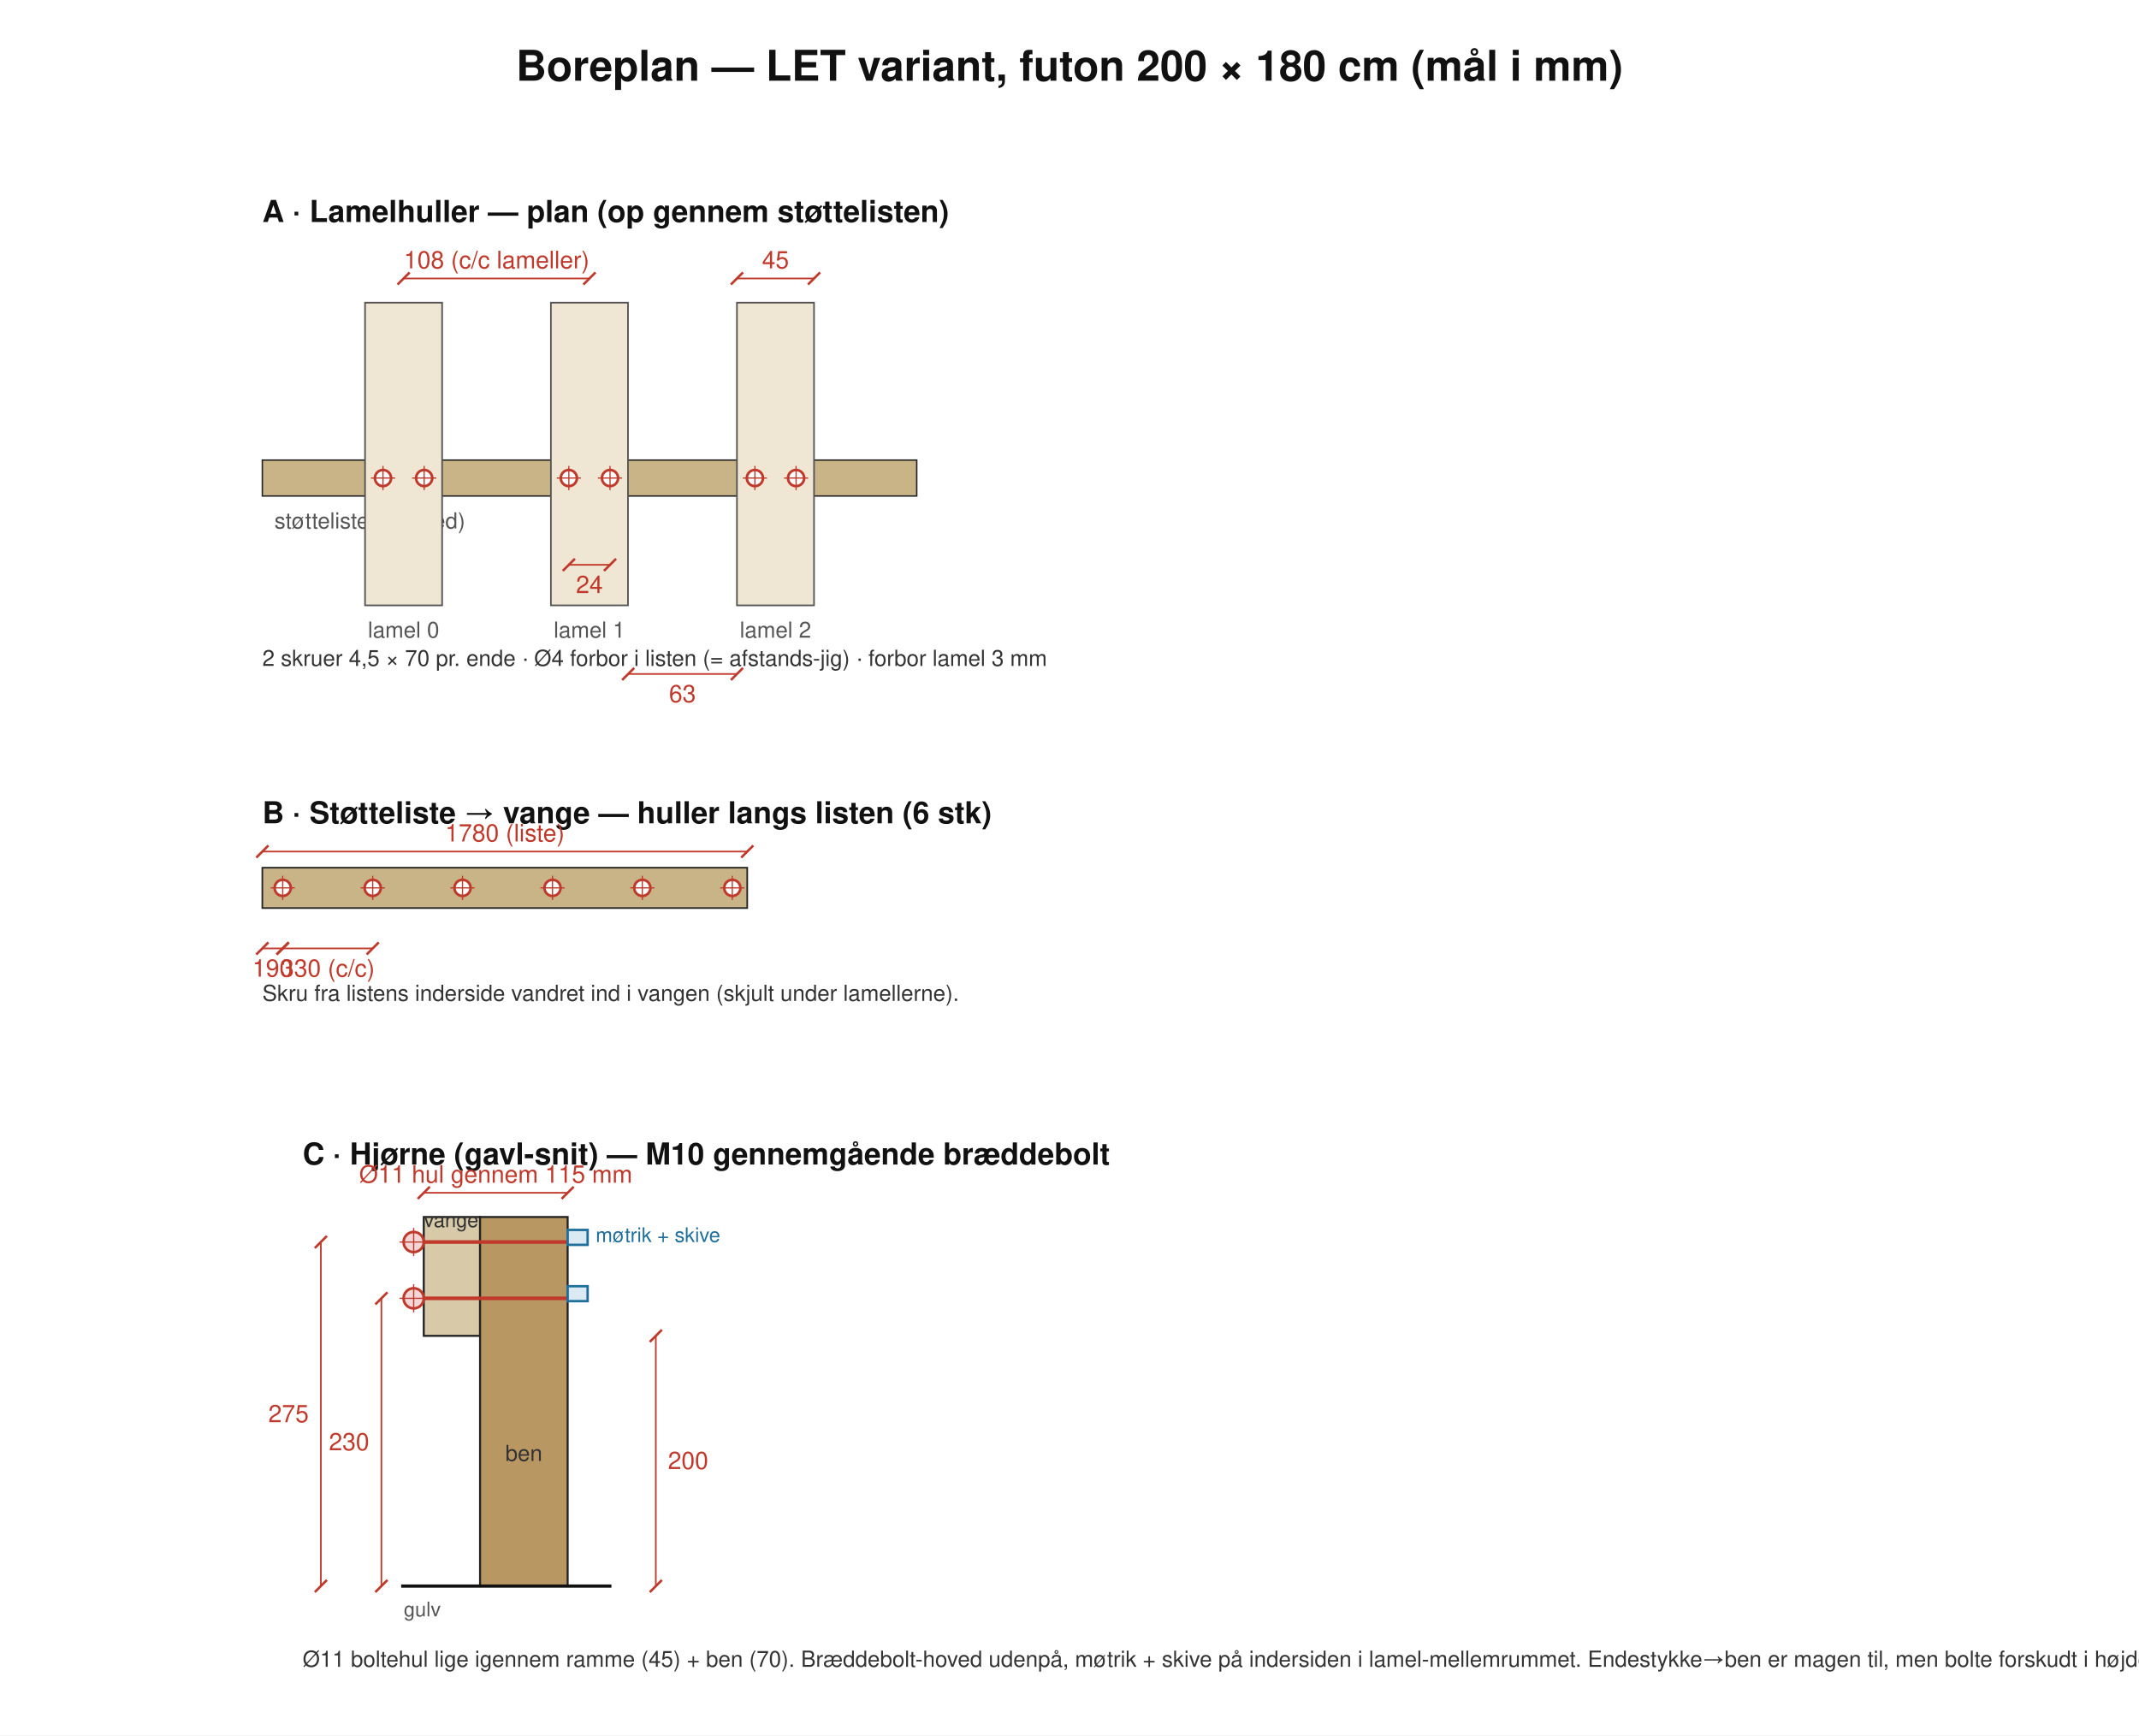
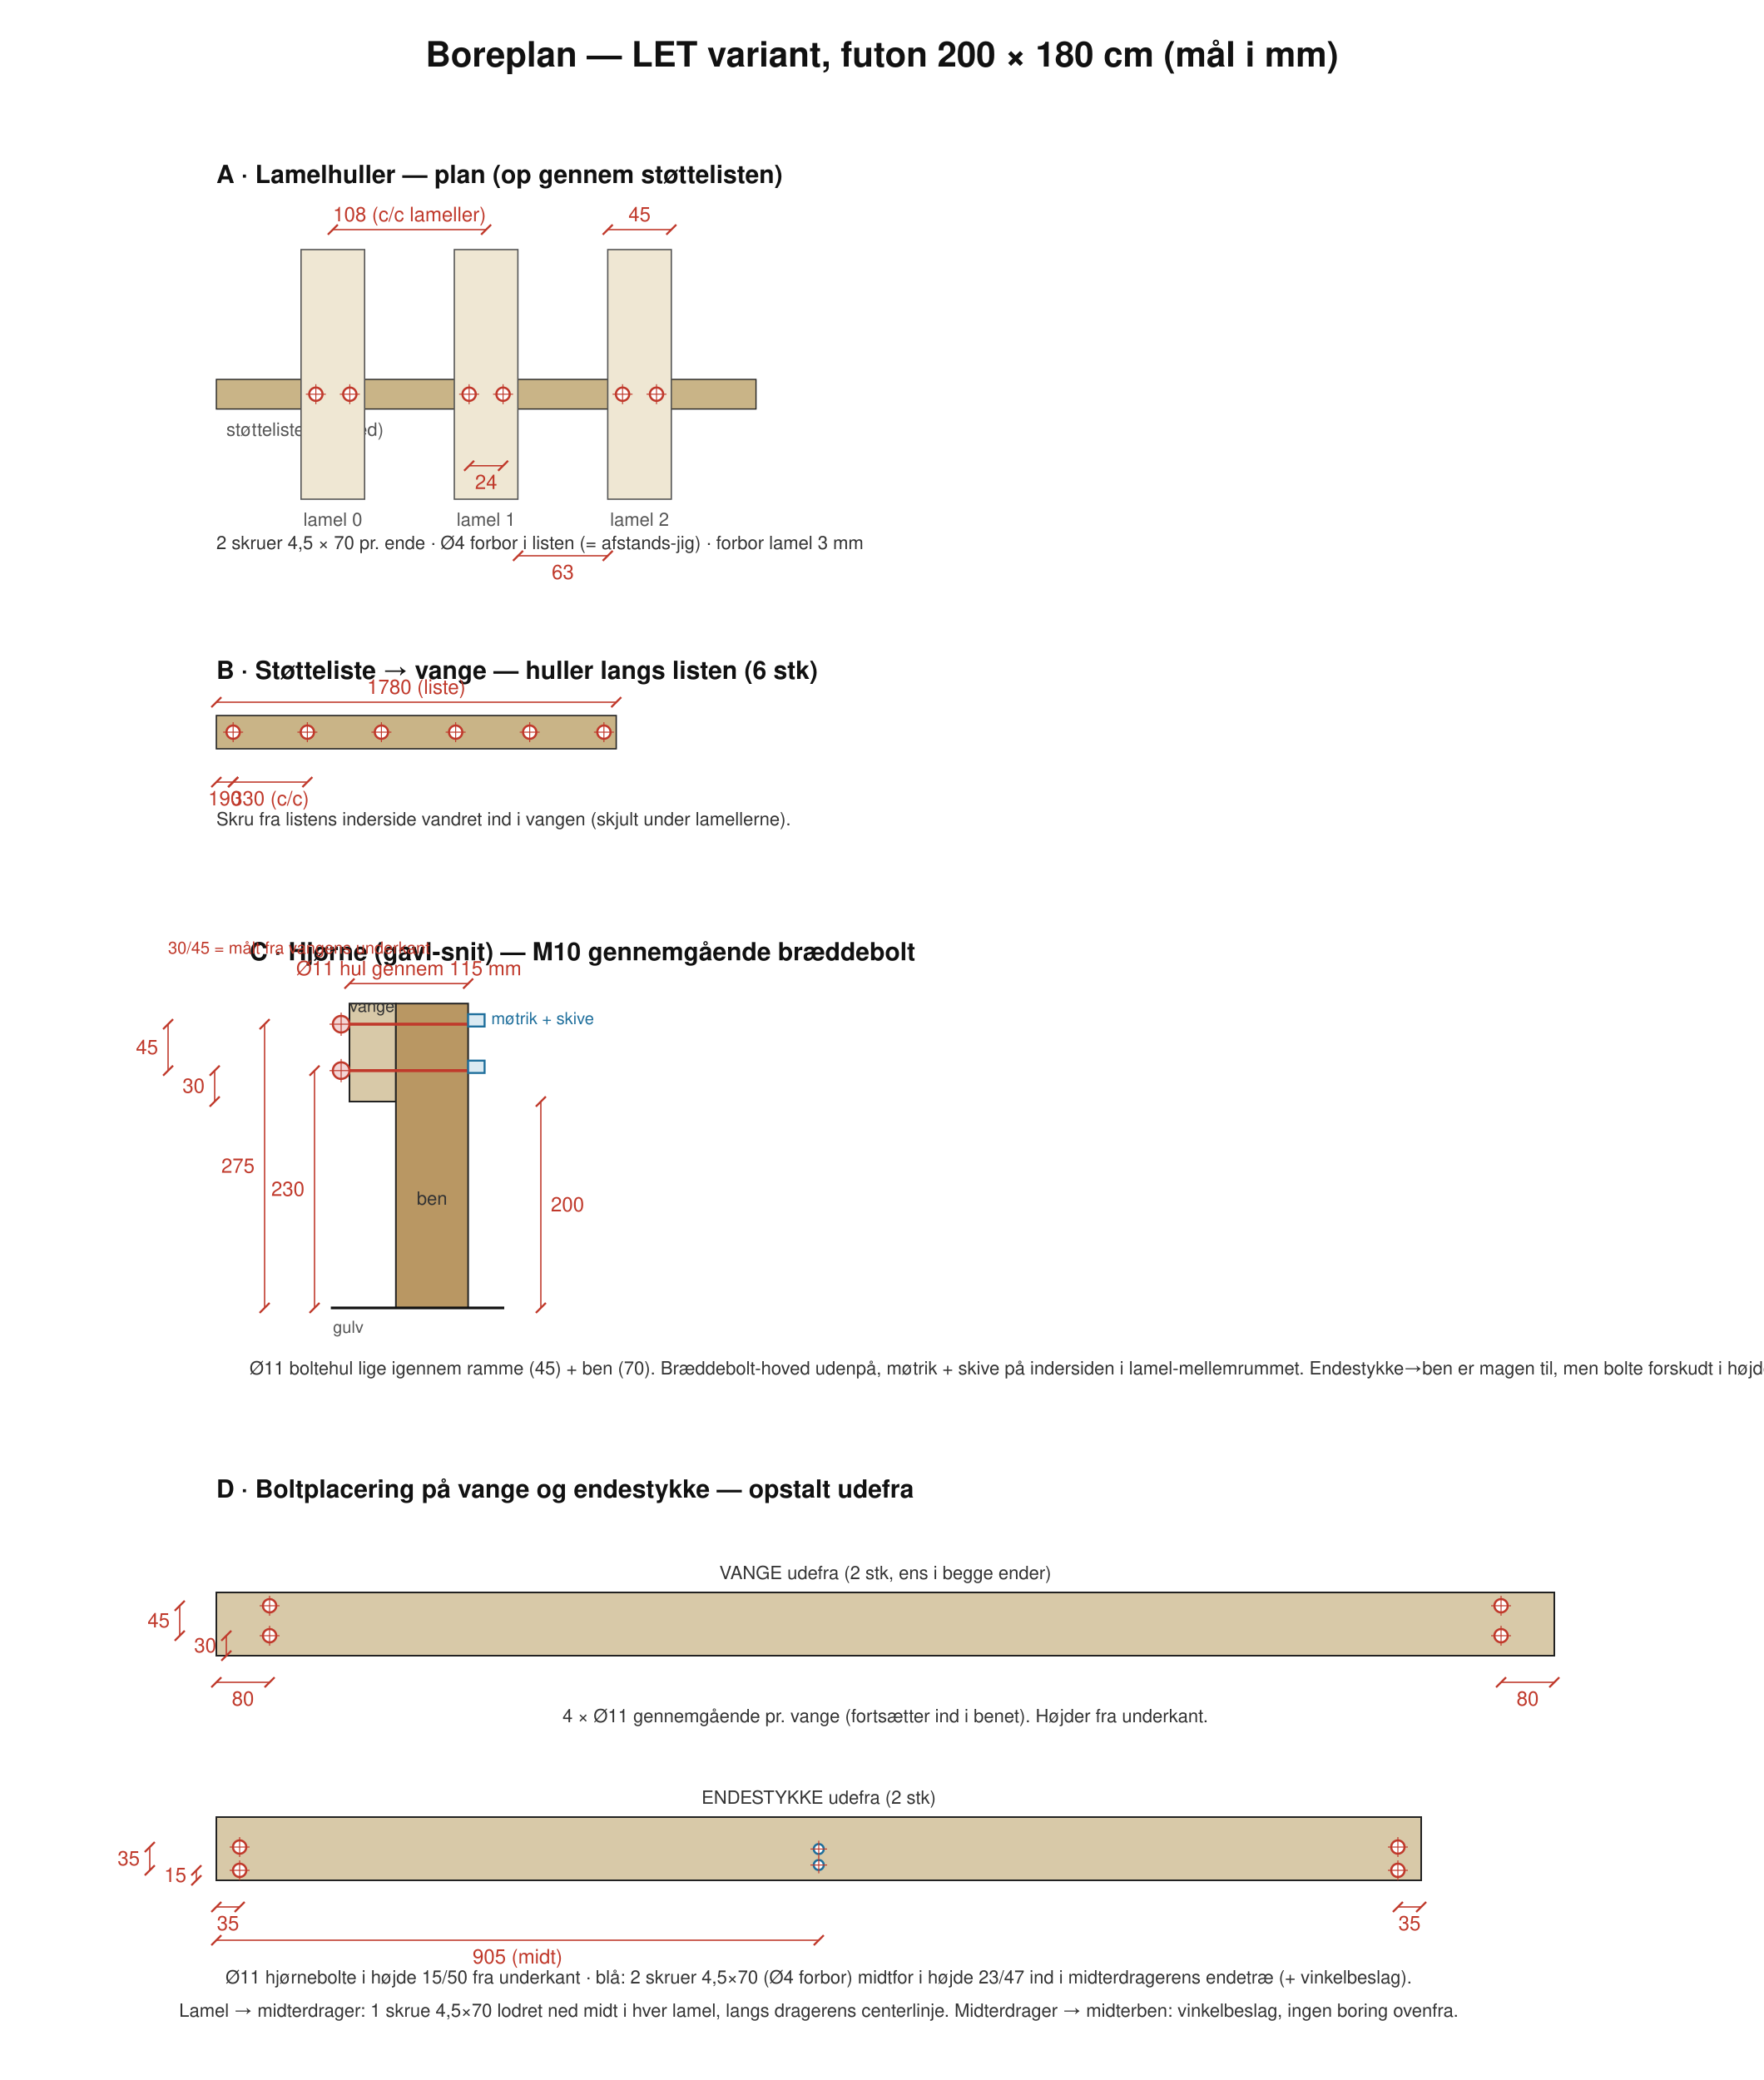
- <svg xmlns="http://www.w3.org/2000/svg" viewBox="0 0 1060 860" width="1060" height="860">
-   <rect x="0" y="0" width="1060" height="860" fill="#ffffff" />
+ <svg xmlns="http://www.w3.org/2000/svg" viewBox="0 0 1060 1250" width="1060" height="1250">
+   <rect x="0" y="0" width="1060" height="1250" fill="#ffffff" />
  <text x="530.0" y="40" font-family="Helvetica,Arial,sans-serif" font-size="21" font-weight="bold" text-anchor="middle" fill="#111">Boreplan — LET variant, futon 200 × 180 cm (mål i mm)</text>
  <text x="130.0" y="110.0" font-family="Helvetica,Arial,sans-serif" font-size="15" font-weight="bold" text-anchor="start" fill="#111">A · Lamelhuller — plan (op gennem støttelisten)</text>
  <rect x="130.0" y="228.0" width="324.3" height="17.8" fill="#c9b487" stroke="#222" stroke-width="0.7" />
  <text x="136.0" y="261.9" font-family="Helvetica,Arial,sans-serif" font-size="11" font-weight="normal" text-anchor="start" fill="#555">støtteliste (21 bred)</text>
  <rect x="180.9" y="150.0" width="38.2" height="150.0" fill="#efe7d3" stroke="#555" stroke-width="0.8" />
  <circle cx="189.8" cy="236.9" r="4.0" fill="#fff" stroke="#c0392b" stroke-width="1.3" />
  <line x1="183.8" y1="236.9" x2="195.8" y2="236.9" stroke="#c0392b" stroke-width="0.6" />
  <line x1="189.8" y1="230.9" x2="189.8" y2="242.9" stroke="#c0392b" stroke-width="0.6" />
  <circle cx="210.2" cy="236.9" r="4.0" fill="#fff" stroke="#c0392b" stroke-width="1.3" />
  <line x1="204.2" y1="236.9" x2="216.2" y2="236.9" stroke="#c0392b" stroke-width="0.6" />
  <line x1="210.2" y1="230.9" x2="210.2" y2="242.9" stroke="#c0392b" stroke-width="0.6" />
  <text x="200.0" y="316.0" font-family="Helvetica,Arial,sans-serif" font-size="11" font-weight="normal" text-anchor="middle" fill="#555">lamel 0</text>
  <rect x="273.0" y="150.0" width="38.2" height="150.0" fill="#efe7d3" stroke="#555" stroke-width="0.8" />
  <circle cx="281.9" cy="236.9" r="4.0" fill="#fff" stroke="#c0392b" stroke-width="1.3" />
  <line x1="275.9" y1="236.9" x2="287.9" y2="236.9" stroke="#c0392b" stroke-width="0.6" />
  <line x1="281.9" y1="230.9" x2="281.9" y2="242.9" stroke="#c0392b" stroke-width="0.6" />
  <circle cx="302.3" cy="236.9" r="4.0" fill="#fff" stroke="#c0392b" stroke-width="1.3" />
  <line x1="296.3" y1="236.9" x2="308.3" y2="236.9" stroke="#c0392b" stroke-width="0.6" />
  <line x1="302.3" y1="230.9" x2="302.3" y2="242.9" stroke="#c0392b" stroke-width="0.6" />
  <text x="292.1" y="316.0" font-family="Helvetica,Arial,sans-serif" font-size="11" font-weight="normal" text-anchor="middle" fill="#555">lamel 1</text>
  <rect x="365.2" y="150.0" width="38.2" height="150.0" fill="#efe7d3" stroke="#555" stroke-width="0.8" />
  <circle cx="374.1" cy="236.9" r="4.0" fill="#fff" stroke="#c0392b" stroke-width="1.3" />
  <line x1="368.1" y1="236.9" x2="380.1" y2="236.9" stroke="#c0392b" stroke-width="0.6" />
  <line x1="374.1" y1="230.9" x2="374.1" y2="242.9" stroke="#c0392b" stroke-width="0.6" />
  <circle cx="394.5" cy="236.9" r="4.0" fill="#fff" stroke="#c0392b" stroke-width="1.3" />
  <line x1="388.5" y1="236.9" x2="400.5" y2="236.9" stroke="#c0392b" stroke-width="0.6" />
  <line x1="394.5" y1="230.9" x2="394.5" y2="242.9" stroke="#c0392b" stroke-width="0.6" />
  <text x="384.3" y="316.0" font-family="Helvetica,Arial,sans-serif" font-size="11" font-weight="normal" text-anchor="middle" fill="#555">lamel 2</text>
  <line x1="200.0" y1="138.0" x2="292.1" y2="138.0" stroke="#c0392b" stroke-width="0.8" />
  <line x1="197.0" y1="141.0" x2="203.0" y2="135.0" stroke="#c0392b" stroke-width="1.2" />
  <line x1="289.1" y1="141.0" x2="295.1" y2="135.0" stroke="#c0392b" stroke-width="1.2" />
  <text x="246.1" y="133.0" font-family="Helvetica,Arial,sans-serif" font-size="12" font-weight="normal" text-anchor="middle" fill="#c0392b">108  (c/c lameller)</text>
  <line x1="281.9" y1="279.9" x2="302.3" y2="279.9" stroke="#c0392b" stroke-width="0.8" />
  <line x1="278.9" y1="282.9" x2="284.9" y2="276.9" stroke="#c0392b" stroke-width="1.2" />
  <line x1="299.3" y1="282.9" x2="305.3" y2="276.9" stroke="#c0392b" stroke-width="1.2" />
  <text x="292.1" y="293.9" font-family="Helvetica,Arial,sans-serif" font-size="12" font-weight="normal" text-anchor="middle" fill="#c0392b">24</text>
  <line x1="365.2" y1="138.0" x2="403.4" y2="138.0" stroke="#c0392b" stroke-width="0.8" />
  <line x1="362.2" y1="141.0" x2="368.2" y2="135.0" stroke="#c0392b" stroke-width="1.2" />
  <line x1="400.4" y1="141.0" x2="406.4" y2="135.0" stroke="#c0392b" stroke-width="1.2" />
  <text x="384.3" y="133.0" font-family="Helvetica,Arial,sans-serif" font-size="12" font-weight="normal" text-anchor="middle" fill="#c0392b">45</text>
  <line x1="311.3" y1="334.0" x2="365.2" y2="334.0" stroke="#c0392b" stroke-width="0.8" />
  <line x1="308.3" y1="337.0" x2="314.3" y2="331.0" stroke="#c0392b" stroke-width="1.2" />
  <line x1="362.2" y1="337.0" x2="368.2" y2="331.0" stroke="#c0392b" stroke-width="1.2" />
  <text x="338.2" y="348.0" font-family="Helvetica,Arial,sans-serif" font-size="12" font-weight="normal" text-anchor="middle" fill="#c0392b">63</text>
  <text x="130.0" y="330.0" font-family="Helvetica,Arial,sans-serif" font-size="11" font-weight="normal" text-anchor="start" fill="#333">2 skruer 4,5 × 70 pr. ende · Ø4 forbor i listen (= afstands-jig) · forbor lamel 3 mm</text>
  <text x="130.0" y="408.0" font-family="Helvetica,Arial,sans-serif" font-size="15" font-weight="bold" text-anchor="start" fill="#111">B · Støtteliste → vange — huller langs listen (6 stk)</text>
  <rect x="130.0" y="430.0" width="240.3" height="20.0" fill="#c9b487" stroke="#222" stroke-width="0.8" />
  <circle cx="140.1" cy="440.0" r="4.0" fill="#fff" stroke="#c0392b" stroke-width="1.3" />
  <line x1="134.1" y1="440.0" x2="146.1" y2="440.0" stroke="#c0392b" stroke-width="0.6" />
  <line x1="140.1" y1="434.0" x2="140.1" y2="446.0" stroke="#c0392b" stroke-width="0.6" />
  <circle cx="184.7" cy="440.0" r="4.0" fill="#fff" stroke="#c0392b" stroke-width="1.3" />
  <line x1="178.7" y1="440.0" x2="190.7" y2="440.0" stroke="#c0392b" stroke-width="0.6" />
  <line x1="184.7" y1="434.0" x2="184.7" y2="446.0" stroke="#c0392b" stroke-width="0.6" />
  <circle cx="229.2" cy="440.0" r="4.0" fill="#fff" stroke="#c0392b" stroke-width="1.3" />
  <line x1="223.2" y1="440.0" x2="235.2" y2="440.0" stroke="#c0392b" stroke-width="0.6" />
  <line x1="229.2" y1="434.0" x2="229.2" y2="446.0" stroke="#c0392b" stroke-width="0.6" />
  <circle cx="273.8" cy="440.0" r="4.0" fill="#fff" stroke="#c0392b" stroke-width="1.3" />
  <line x1="267.8" y1="440.0" x2="279.8" y2="440.0" stroke="#c0392b" stroke-width="0.6" />
  <line x1="273.8" y1="434.0" x2="273.8" y2="446.0" stroke="#c0392b" stroke-width="0.6" />
  <circle cx="318.3" cy="440.0" r="4.0" fill="#fff" stroke="#c0392b" stroke-width="1.3" />
  <line x1="312.3" y1="440.0" x2="324.3" y2="440.0" stroke="#c0392b" stroke-width="0.6" />
  <line x1="318.3" y1="434.0" x2="318.3" y2="446.0" stroke="#c0392b" stroke-width="0.6" />
  <circle cx="362.9" cy="440.0" r="4.0" fill="#fff" stroke="#c0392b" stroke-width="1.3" />
  <line x1="356.9" y1="440.0" x2="368.9" y2="440.0" stroke="#c0392b" stroke-width="0.6" />
  <line x1="362.9" y1="434.0" x2="362.9" y2="446.0" stroke="#c0392b" stroke-width="0.6" />
  <line x1="130.0" y1="470.0" x2="140.1" y2="470.0" stroke="#c0392b" stroke-width="0.8" />
  <line x1="127.0" y1="473.0" x2="133.0" y2="467.0" stroke="#c0392b" stroke-width="1.2" />
  <line x1="137.1" y1="473.0" x2="143.1" y2="467.0" stroke="#c0392b" stroke-width="1.2" />
  <text x="135.1" y="484.0" font-family="Helvetica,Arial,sans-serif" font-size="12" font-weight="normal" text-anchor="middle" fill="#c0392b">190</text>
  <line x1="140.1" y1="470.0" x2="184.7" y2="470.0" stroke="#c0392b" stroke-width="0.8" />
  <line x1="137.1" y1="473.0" x2="143.1" y2="467.0" stroke="#c0392b" stroke-width="1.2" />
  <line x1="181.7" y1="473.0" x2="187.7" y2="467.0" stroke="#c0392b" stroke-width="1.2" />
  <text x="162.4" y="484.0" font-family="Helvetica,Arial,sans-serif" font-size="12" font-weight="normal" text-anchor="middle" fill="#c0392b">330 (c/c)</text>
  <line x1="130.0" y1="422.0" x2="370.3" y2="422.0" stroke="#c0392b" stroke-width="0.8" />
  <line x1="127.0" y1="425.0" x2="133.0" y2="419.0" stroke="#c0392b" stroke-width="1.2" />
  <line x1="367.3" y1="425.0" x2="373.3" y2="419.0" stroke="#c0392b" stroke-width="1.2" />
  <text x="250.2" y="417.0" font-family="Helvetica,Arial,sans-serif" font-size="12" font-weight="normal" text-anchor="middle" fill="#c0392b">1780 (liste)</text>
  <text x="130.0" y="496.0" font-family="Helvetica,Arial,sans-serif" font-size="11" font-weight="normal" text-anchor="start" fill="#333">Skru fra listens inderside vandret ind i vangen (skjult under lamellerne).</text>
  <text x="150.0" y="577.1" font-family="Helvetica,Arial,sans-serif" font-size="15" font-weight="bold" text-anchor="start" fill="#111">C · Hjørne (gavl-snit) — M10 gennemgående bræddebolt</text>
  <rect x="210.0" y="603.1" width="27.9" height="58.9" fill="#d8c9a8" stroke="#222" stroke-width="1.0" />
  <text x="223.6" y="608.1" font-family="Helvetica,Arial,sans-serif" font-size="10" font-weight="normal" text-anchor="middle" fill="#333">vange</text>
  <rect x="237.9" y="603.1" width="43.4" height="182.9" fill="#b99763" stroke="#222" stroke-width="1.0" />
  <text x="259.6" y="724.0" font-family="Helvetica,Arial,sans-serif" font-size="11" font-weight="normal" text-anchor="middle" fill="#333">ben</text>
  <line x1="198.8" y1="786.0" x2="303.0" y2="786.0" stroke="#111" stroke-width="1.6" />
  <text x="200.1" y="801.0" font-family="Helvetica,Arial,sans-serif" font-size="10" font-weight="normal" text-anchor="start" fill="#555">gulv</text>
  <line x1="205.0" y1="643.4" x2="281.3" y2="643.4" stroke="#c0392b" stroke-width="1.8" />
  <circle cx="205.0" cy="643.4" r="5.0" fill="#f3d6d6" stroke="#c0392b" stroke-width="1.3" />
  <line x1="198.0" y1="643.4" x2="212.0" y2="643.4" stroke="#c0392b" stroke-width="0.6" />
  <line x1="205.0" y1="636.4" x2="205.0" y2="650.4" stroke="#c0392b" stroke-width="0.6" />
  <rect x="281.3" y="637.4" width="9.9" height="7.4" fill="#dbeaf2" stroke="#1f6f9c" stroke-width="1.2" />
  <line x1="205.0" y1="615.5" x2="281.3" y2="615.5" stroke="#c0392b" stroke-width="1.8" />
  <circle cx="205.0" cy="615.5" r="5.0" fill="#f3d6d6" stroke="#c0392b" stroke-width="1.3" />
  <line x1="198.0" y1="615.5" x2="212.0" y2="615.5" stroke="#c0392b" stroke-width="0.6" />
  <line x1="205.0" y1="608.5" x2="205.0" y2="622.5" stroke="#c0392b" stroke-width="0.6" />
  <rect x="281.3" y="609.5" width="9.9" height="7.4" fill="#dbeaf2" stroke="#1f6f9c" stroke-width="1.2" />
  <text x="295.2" y="615.5" font-family="Helvetica,Arial,sans-serif" font-size="10" font-weight="normal" text-anchor="start" fill="#1f6f9c">møtrik + skive</text>
  <line x1="189.0" y1="643.4" x2="189.0" y2="786.0" stroke="#c0392b" stroke-width="0.8" />
  <line x1="186.0" y1="646.4" x2="192.0" y2="640.4" stroke="#c0392b" stroke-width="1.2" />
  <line x1="186.0" y1="789.0" x2="192.0" y2="783.0" stroke="#c0392b" stroke-width="1.2" />
  <text x="183.0" y="718.7" font-family="Helvetica,Arial,sans-serif" font-size="12" font-weight="normal" text-anchor="end" fill="#c0392b">230</text>
  <line x1="159.0" y1="615.5" x2="159.0" y2="786.0" stroke="#c0392b" stroke-width="0.8" />
  <line x1="156.0" y1="618.5" x2="162.0" y2="612.5" stroke="#c0392b" stroke-width="1.2" />
  <line x1="156.0" y1="789.0" x2="162.0" y2="783.0" stroke="#c0392b" stroke-width="1.2" />
  <text x="153.0" y="704.8" font-family="Helvetica,Arial,sans-serif" font-size="12" font-weight="normal" text-anchor="end" fill="#c0392b">275</text>
+   <line x1="129.0" y1="643.4" x2="129.0" y2="662.0" stroke="#c0392b" stroke-width="0.8" />
+   <line x1="126.0" y1="646.4" x2="132.0" y2="640.4" stroke="#c0392b" stroke-width="1.2" />
+   <line x1="126.0" y1="665.0" x2="132.0" y2="659.0" stroke="#c0392b" stroke-width="1.2" />
+   <text x="123.0" y="656.7" font-family="Helvetica,Arial,sans-serif" font-size="12" font-weight="normal" text-anchor="end" fill="#c0392b">30</text>
+   <line x1="101.0" y1="615.5" x2="101.0" y2="643.4" stroke="#c0392b" stroke-width="0.8" />
+   <line x1="98.0" y1="618.5" x2="104.0" y2="612.5" stroke="#c0392b" stroke-width="1.2" />
+   <line x1="98.0" y1="646.4" x2="104.0" y2="640.4" stroke="#c0392b" stroke-width="1.2" />
+   <text x="95.0" y="633.5" font-family="Helvetica,Arial,sans-serif" font-size="12" font-weight="normal" text-anchor="end" fill="#c0392b">45</text>
  <line x1="325.0" y1="662.0" x2="325.0" y2="786.0" stroke="#c0392b" stroke-width="0.8" />
  <line x1="322.0" y1="665.0" x2="328.0" y2="659.0" stroke="#c0392b" stroke-width="1.2" />
  <line x1="322.0" y1="789.0" x2="328.0" y2="783.0" stroke="#c0392b" stroke-width="1.2" />
  <text x="331.0" y="728.0" font-family="Helvetica,Arial,sans-serif" font-size="12" font-weight="normal" text-anchor="start" fill="#c0392b">200</text>
  <line x1="210.0" y1="591.1" x2="281.3" y2="591.1" stroke="#c0392b" stroke-width="0.8" />
  <line x1="207.0" y1="594.1" x2="213.0" y2="588.1" stroke="#c0392b" stroke-width="1.2" />
  <line x1="278.3" y1="594.1" x2="284.3" y2="588.1" stroke="#c0392b" stroke-width="1.2" />
  <text x="245.7" y="586.1" font-family="Helvetica,Arial,sans-serif" font-size="12" font-weight="normal" text-anchor="middle" fill="#c0392b">Ø11 hul gennem 115 mm</text>
+   <text x="101.0" y="573.1" font-family="Helvetica,Arial,sans-serif" font-size="10" font-weight="normal" text-anchor="start" fill="#c0392b">30/45 = målt fra vangens underkant</text>
  <text x="150.0" y="826.0" font-family="Helvetica,Arial,sans-serif" font-size="11" font-weight="normal" text-anchor="start" fill="#333">Ø11 boltehul lige igennem ramme (45) + ben (70). Bræddebolt-hoved udenpå, møtrik + skive på indersiden i lamel-mellemrummet. Endestykke→ben er magen til, men bolte forskudt i højderne 215/250, så de ikke krydser.</text>
+   <text x="130.0" y="900.0" font-family="Helvetica,Arial,sans-serif" font-size="15" font-weight="bold" text-anchor="start" fill="#111">D · Boltplacering på vange og endestykke — opstalt udefra</text>
+   <rect x="130.0" y="957.0" width="804.0" height="38.0" fill="#d8c9a8" stroke="#222" stroke-width="1.0" />
+   <text x="532.0" y="949.0" font-family="Helvetica,Arial,sans-serif" font-size="11" font-weight="normal" text-anchor="middle" fill="#333">VANGE udefra (2 stk, ens i begge ender)</text>
+   <circle cx="162.0" cy="983.0" r="4.0" fill="#fff" stroke="#c0392b" stroke-width="1.3" />
+   <line x1="156.0" y1="983.0" x2="168.0" y2="983.0" stroke="#c0392b" stroke-width="0.6" />
+   <line x1="162.0" y1="977.0" x2="162.0" y2="989.0" stroke="#c0392b" stroke-width="0.6" />
+   <circle cx="162.0" cy="965.0" r="4.0" fill="#fff" stroke="#c0392b" stroke-width="1.3" />
+   <line x1="156.0" y1="965.0" x2="168.0" y2="965.0" stroke="#c0392b" stroke-width="0.6" />
+   <line x1="162.0" y1="959.0" x2="162.0" y2="971.0" stroke="#c0392b" stroke-width="0.6" />
+   <circle cx="902.0" cy="983.0" r="4.0" fill="#fff" stroke="#c0392b" stroke-width="1.3" />
+   <line x1="896.0" y1="983.0" x2="908.0" y2="983.0" stroke="#c0392b" stroke-width="0.6" />
+   <line x1="902.0" y1="977.0" x2="902.0" y2="989.0" stroke="#c0392b" stroke-width="0.6" />
+   <circle cx="902.0" cy="965.0" r="4.0" fill="#fff" stroke="#c0392b" stroke-width="1.3" />
+   <line x1="896.0" y1="965.0" x2="908.0" y2="965.0" stroke="#c0392b" stroke-width="0.6" />
+   <line x1="902.0" y1="959.0" x2="902.0" y2="971.0" stroke="#c0392b" stroke-width="0.6" />
+   <line x1="130.0" y1="1011.0" x2="162.0" y2="1011.0" stroke="#c0392b" stroke-width="0.8" />
+   <line x1="127.0" y1="1014.0" x2="133.0" y2="1008.0" stroke="#c0392b" stroke-width="1.2" />
+   <line x1="159.0" y1="1014.0" x2="165.0" y2="1008.0" stroke="#c0392b" stroke-width="1.2" />
+   <text x="146.0" y="1025.0" font-family="Helvetica,Arial,sans-serif" font-size="12" font-weight="normal" text-anchor="middle" fill="#c0392b">80</text>
+   <line x1="902.0" y1="1011.0" x2="934.0" y2="1011.0" stroke="#c0392b" stroke-width="0.8" />
+   <line x1="899.0" y1="1014.0" x2="905.0" y2="1008.0" stroke="#c0392b" stroke-width="1.2" />
+   <line x1="931.0" y1="1014.0" x2="937.0" y2="1008.0" stroke="#c0392b" stroke-width="1.2" />
+   <text x="918.0" y="1025.0" font-family="Helvetica,Arial,sans-serif" font-size="12" font-weight="normal" text-anchor="middle" fill="#c0392b">80</text>
+   <line x1="136.0" y1="983.0" x2="136.0" y2="995.0" stroke="#c0392b" stroke-width="0.8" />
+   <line x1="133.0" y1="986.0" x2="139.0" y2="980.0" stroke="#c0392b" stroke-width="1.2" />
+   <line x1="133.0" y1="998.0" x2="139.0" y2="992.0" stroke="#c0392b" stroke-width="1.2" />
+   <text x="130.0" y="993.0" font-family="Helvetica,Arial,sans-serif" font-size="12" font-weight="normal" text-anchor="end" fill="#c0392b">30</text>
+   <line x1="108.0" y1="965.0" x2="108.0" y2="983.0" stroke="#c0392b" stroke-width="0.8" />
+   <line x1="105.0" y1="968.0" x2="111.0" y2="962.0" stroke="#c0392b" stroke-width="1.2" />
+   <line x1="105.0" y1="986.0" x2="111.0" y2="980.0" stroke="#c0392b" stroke-width="1.2" />
+   <text x="102.0" y="978.0" font-family="Helvetica,Arial,sans-serif" font-size="12" font-weight="normal" text-anchor="end" fill="#c0392b">45</text>
+   <text x="532.0" y="1035.0" font-family="Helvetica,Arial,sans-serif" font-size="11" font-weight="normal" text-anchor="middle" fill="#333">4 × Ø11 gennemgående pr. vange (fortsætter ind i benet). Højder fra underkant.</text>
+   <rect x="130.0" y="1092.0" width="724.0" height="38.0" fill="#d8c9a8" stroke="#222" stroke-width="1.0" />
+   <text x="492.0" y="1084.0" font-family="Helvetica,Arial,sans-serif" font-size="11" font-weight="normal" text-anchor="middle" fill="#333">ENDESTYKKE udefra (2 stk)</text>
+   <circle cx="144.0" cy="1124.0" r="4.0" fill="#fff" stroke="#c0392b" stroke-width="1.3" />
+   <line x1="138.0" y1="1124.0" x2="150.0" y2="1124.0" stroke="#c0392b" stroke-width="0.6" />
+   <line x1="144.0" y1="1118.0" x2="144.0" y2="1130.0" stroke="#c0392b" stroke-width="0.6" />
+   <circle cx="144.0" cy="1110.0" r="4.0" fill="#fff" stroke="#c0392b" stroke-width="1.3" />
+   <line x1="138.0" y1="1110.0" x2="150.0" y2="1110.0" stroke="#c0392b" stroke-width="0.6" />
+   <line x1="144.0" y1="1104.0" x2="144.0" y2="1116.0" stroke="#c0392b" stroke-width="0.6" />
+   <circle cx="840.0" cy="1124.0" r="4.0" fill="#fff" stroke="#c0392b" stroke-width="1.3" />
+   <line x1="834.0" y1="1124.0" x2="846.0" y2="1124.0" stroke="#c0392b" stroke-width="0.6" />
+   <line x1="840.0" y1="1118.0" x2="840.0" y2="1130.0" stroke="#c0392b" stroke-width="0.6" />
+   <circle cx="840.0" cy="1110.0" r="4.0" fill="#fff" stroke="#c0392b" stroke-width="1.3" />
+   <line x1="834.0" y1="1110.0" x2="846.0" y2="1110.0" stroke="#c0392b" stroke-width="0.6" />
+   <line x1="840.0" y1="1104.0" x2="840.0" y2="1116.0" stroke="#c0392b" stroke-width="0.6" />
+   <circle cx="492.0" cy="1120.8" r="3.0" fill="#fff" stroke="#1f6f9c" stroke-width="1.3" />
+   <line x1="487.0" y1="1120.8" x2="497.0" y2="1120.8" stroke="#c0392b" stroke-width="0.6" />
+   <line x1="492.0" y1="1115.8" x2="492.0" y2="1125.8" stroke="#c0392b" stroke-width="0.6" />
+   <circle cx="492.0" cy="1111.2" r="3.0" fill="#fff" stroke="#1f6f9c" stroke-width="1.3" />
+   <line x1="487.0" y1="1111.2" x2="497.0" y2="1111.2" stroke="#c0392b" stroke-width="0.6" />
+   <line x1="492.0" y1="1106.2" x2="492.0" y2="1116.2" stroke="#c0392b" stroke-width="0.6" />
+   <line x1="130.0" y1="1146.0" x2="144.0" y2="1146.0" stroke="#c0392b" stroke-width="0.8" />
+   <line x1="127.0" y1="1149.0" x2="133.0" y2="1143.0" stroke="#c0392b" stroke-width="1.2" />
+   <line x1="141.0" y1="1149.0" x2="147.0" y2="1143.0" stroke="#c0392b" stroke-width="1.2" />
+   <text x="137.0" y="1160.0" font-family="Helvetica,Arial,sans-serif" font-size="12" font-weight="normal" text-anchor="middle" fill="#c0392b">35</text>
+   <line x1="840.0" y1="1146.0" x2="854.0" y2="1146.0" stroke="#c0392b" stroke-width="0.8" />
+   <line x1="837.0" y1="1149.0" x2="843.0" y2="1143.0" stroke="#c0392b" stroke-width="1.2" />
+   <line x1="851.0" y1="1149.0" x2="857.0" y2="1143.0" stroke="#c0392b" stroke-width="1.2" />
+   <text x="847.0" y="1160.0" font-family="Helvetica,Arial,sans-serif" font-size="12" font-weight="normal" text-anchor="middle" fill="#c0392b">35</text>
+   <line x1="130.0" y1="1166.0" x2="492.0" y2="1166.0" stroke="#c0392b" stroke-width="0.8" />
+   <line x1="127.0" y1="1169.0" x2="133.0" y2="1163.0" stroke="#c0392b" stroke-width="1.2" />
+   <line x1="489.0" y1="1169.0" x2="495.0" y2="1163.0" stroke="#c0392b" stroke-width="1.2" />
+   <text x="311.0" y="1180.0" font-family="Helvetica,Arial,sans-serif" font-size="12" font-weight="normal" text-anchor="middle" fill="#c0392b">905 (midt)</text>
+   <line x1="118.0" y1="1124.0" x2="118.0" y2="1130.0" stroke="#c0392b" stroke-width="0.8" />
+   <line x1="115.0" y1="1127.0" x2="121.0" y2="1121.0" stroke="#c0392b" stroke-width="1.2" />
+   <line x1="115.0" y1="1133.0" x2="121.0" y2="1127.0" stroke="#c0392b" stroke-width="1.2" />
+   <text x="112.0" y="1131.0" font-family="Helvetica,Arial,sans-serif" font-size="12" font-weight="normal" text-anchor="end" fill="#c0392b">15</text>
+   <line x1="90.0" y1="1110.0" x2="90.0" y2="1124.0" stroke="#c0392b" stroke-width="0.8" />
+   <line x1="87.0" y1="1113.0" x2="93.0" y2="1107.0" stroke="#c0392b" stroke-width="1.2" />
+   <line x1="87.0" y1="1127.0" x2="93.0" y2="1121.0" stroke="#c0392b" stroke-width="1.2" />
+   <text x="84.0" y="1121.0" font-family="Helvetica,Arial,sans-serif" font-size="12" font-weight="normal" text-anchor="end" fill="#c0392b">35</text>
+   <text x="492.0" y="1192.0" font-family="Helvetica,Arial,sans-serif" font-size="11" font-weight="normal" text-anchor="middle" fill="#333">Ø11 hjørnebolte i højde 15/50 fra underkant · blå: 2 skruer 4,5×70 (Ø4 forbor) midtfor i højde 23/47 ind i midterdragerens endetræ (+ vinkelbeslag).</text>
+   <text x="492.0" y="1212.0" font-family="Helvetica,Arial,sans-serif" font-size="11" font-weight="normal" text-anchor="middle" fill="#333">Lamel → midterdrager: 1 skrue 4,5×70 lodret ned midt i hver lamel, langs dragerens centerlinje. Midterdrager → midterben: vinkelbeslag, ingen boring ovenfra.</text>
</svg>
